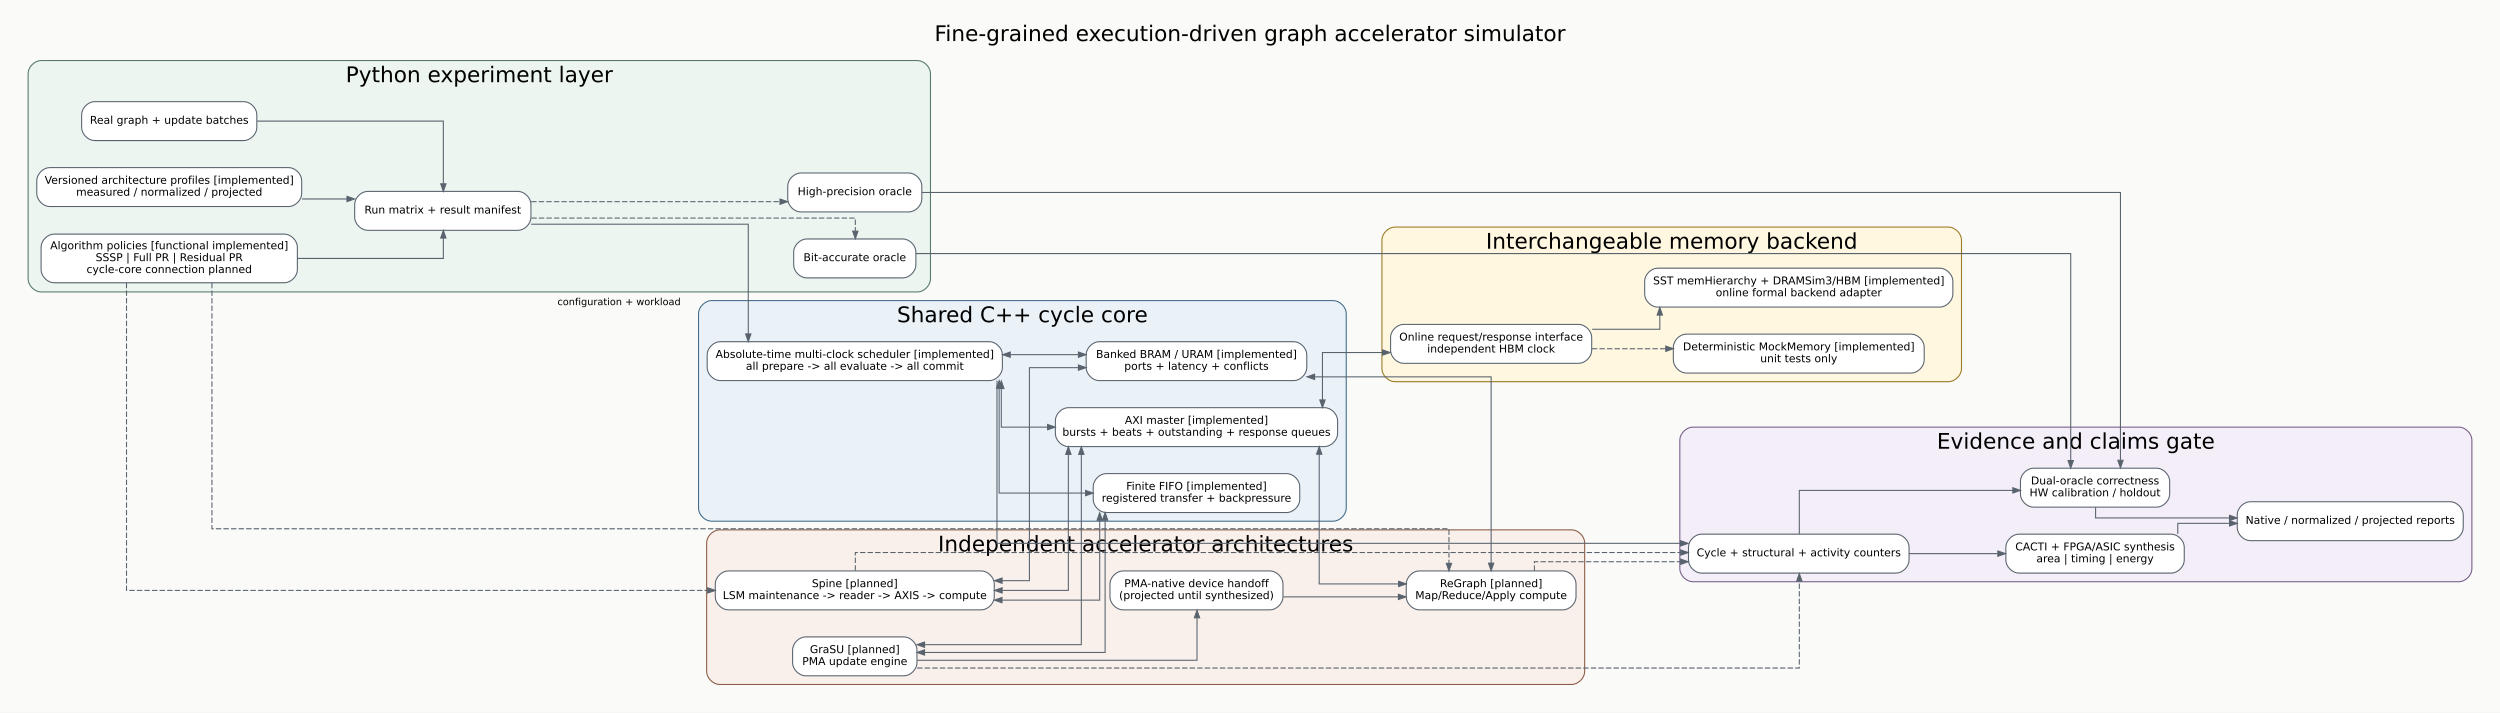
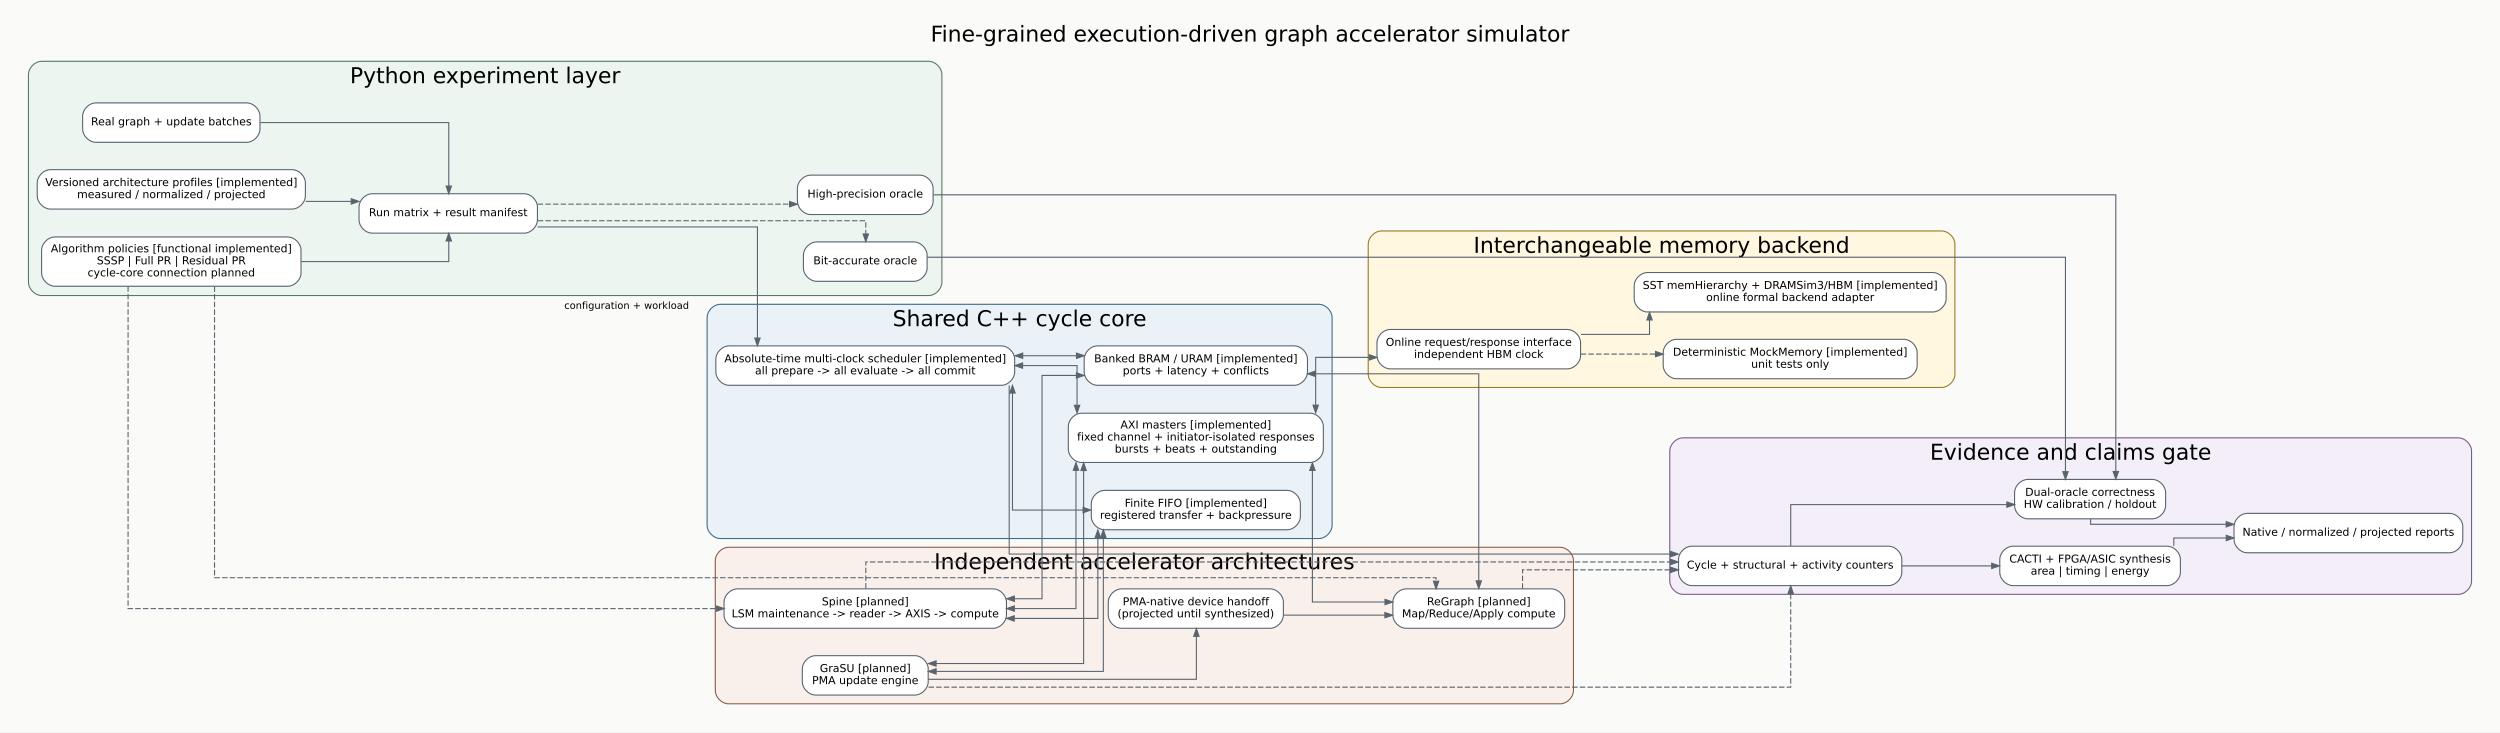
- <svg xmlns="http://www.w3.org/2000/svg" width="2312pt" height="659pt" viewBox="0.00 0.00 2312.00 659.00">
-   <g id="graph0" class="graph" transform="scale(1 1) rotate(0) translate(18 641)">
-     <polygon fill="#fafaf8" stroke="transparent" points="-18,18 -18,-641 2294,-641 2294,18 -18,18" />
-     <text text-anchor="middle" x="1138" y="-603" font-family="DejaVu Sans" font-size="20.00">Fine-grained execution-driven graph accelerator simulator</text>
+ <svg xmlns="http://www.w3.org/2000/svg" width="2284pt" height="669pt" viewBox="0.00 0.00 2284.00 669.00">
+   <g id="graph0" class="graph" transform="scale(1 1) rotate(0) translate(18 651)">
+     <polygon fill="#fafaf8" stroke="transparent" points="-18,18 -18,-651 2266,-651 2266,18 -18,18" />
+     <text text-anchor="middle" x="1124" y="-613" font-family="DejaVu Sans" font-size="20.00">Fine-grained execution-driven graph accelerator simulator</text>
    <g id="clust1" class="cluster">
-       <path fill="#edf5f0" stroke="#557a66" d="M20,-371C20,-371 830.5,-371 830.5,-371 836.5,-371 842.5,-377 842.5,-383 842.5,-383 842.5,-573 842.5,-573 842.5,-579 836.5,-585 830.5,-585 830.5,-585 20,-585 20,-585 14,-585 8,-579 8,-573 8,-573 8,-383 8,-383 8,-377 14,-371 20,-371" />
-       <text text-anchor="middle" x="425.25" y="-565" font-family="DejaVu Sans" font-size="20.00">Python experiment layer</text>
+       <path fill="#edf5f0" stroke="#557a66" d="M20,-381C20,-381 830.5,-381 830.5,-381 836.5,-381 842.5,-387 842.5,-393 842.5,-393 842.5,-583 842.5,-583 842.5,-589 836.5,-595 830.5,-595 830.5,-595 20,-595 20,-595 14,-595 8,-589 8,-583 8,-583 8,-393 8,-393 8,-387 14,-381 20,-381" />
+       <text text-anchor="middle" x="425.25" y="-575" font-family="DejaVu Sans" font-size="20.00">Python experiment layer</text>
    </g>
    <g id="clust2" class="cluster">
-       <path fill="#eaf2f8" stroke="#426b8a" d="M640,-159C640,-159 1215,-159 1215,-159 1221,-159 1227,-165 1227,-171 1227,-171 1227,-351 1227,-351 1227,-357 1221,-363 1215,-363 1215,-363 640,-363 640,-363 634,-363 628,-357 628,-351 628,-351 628,-171 628,-171 628,-165 634,-159 640,-159" />
-       <text text-anchor="middle" x="927.5" y="-343" font-family="DejaVu Sans" font-size="20.00">Shared C++ cycle core</text>
+       <path fill="#eaf2f8" stroke="#426b8a" d="M640,-159C640,-159 1187,-159 1187,-159 1193,-159 1199,-165 1199,-171 1199,-171 1199,-361 1199,-361 1199,-367 1193,-373 1187,-373 1187,-373 640,-373 640,-373 634,-373 628,-367 628,-361 628,-361 628,-171 628,-171 628,-165 634,-159 640,-159" />
+       <text text-anchor="middle" x="913.5" y="-353" font-family="DejaVu Sans" font-size="20.00">Shared C++ cycle core</text>
    </g>
    <g id="clust3" class="cluster">
-       <path fill="#faf0eb" stroke="#8a5b45" d="M647.5,-8C647.5,-8 1435.5,-8 1435.5,-8 1441.5,-8 1447.5,-14 1447.5,-20 1447.5,-20 1447.5,-139 1447.5,-139 1447.5,-145 1441.5,-151 1435.5,-151 1435.5,-151 647.5,-151 647.5,-151 641.5,-151 635.5,-145 635.5,-139 635.5,-139 635.5,-20 635.5,-20 635.5,-14 641.5,-8 647.5,-8" />
-       <text text-anchor="middle" x="1041.5" y="-131" font-family="DejaVu Sans" font-size="20.00">Independent accelerator architectures</text>
+       <path fill="#faf0eb" stroke="#8a5b45" d="M647.5,-8C647.5,-8 1407.5,-8 1407.5,-8 1413.5,-8 1419.5,-14 1419.5,-20 1419.5,-20 1419.5,-139 1419.5,-139 1419.5,-145 1413.5,-151 1407.5,-151 1407.5,-151 647.5,-151 647.5,-151 641.5,-151 635.5,-145 635.5,-139 635.5,-139 635.5,-20 635.5,-20 635.5,-14 641.5,-8 647.5,-8" />
+       <text text-anchor="middle" x="1027.5" y="-131" font-family="DejaVu Sans" font-size="20.00">Independent accelerator architectures</text>
    </g>
    <g id="clust4" class="cluster">
-       <path fill="#fff7df" stroke="#9b7a25" d="M1272,-288C1272,-288 1784,-288 1784,-288 1790,-288 1796,-294 1796,-300 1796,-300 1796,-419 1796,-419 1796,-425 1790,-431 1784,-431 1784,-431 1272,-431 1272,-431 1266,-431 1260,-425 1260,-419 1260,-419 1260,-300 1260,-300 1260,-294 1266,-288 1272,-288" />
-       <text text-anchor="middle" x="1528" y="-411" font-family="DejaVu Sans" font-size="20.00">Interchangeable memory backend</text>
+       <path fill="#fff7df" stroke="#9b7a25" d="M1244,-297C1244,-297 1756,-297 1756,-297 1762,-297 1768,-303 1768,-309 1768,-309 1768,-428 1768,-428 1768,-434 1762,-440 1756,-440 1756,-440 1244,-440 1244,-440 1238,-440 1232,-434 1232,-428 1232,-428 1232,-309 1232,-309 1232,-303 1238,-297 1244,-297" />
+       <text text-anchor="middle" x="1500" y="-420" font-family="DejaVu Sans" font-size="20.00">Interchangeable memory backend</text>
    </g>
    <g id="clust5" class="cluster">
-       <path fill="#f3eef7" stroke="#765c8a" d="M1547.5,-103C1547.5,-103 2256,-103 2256,-103 2262,-103 2268,-109 2268,-115 2268,-115 2268,-234 2268,-234 2268,-240 2262,-246 2256,-246 2256,-246 1547.5,-246 1547.5,-246 1541.5,-246 1535.5,-240 1535.5,-234 1535.5,-234 1535.5,-115 1535.5,-115 1535.5,-109 1541.5,-103 1547.5,-103" />
-       <text text-anchor="middle" x="1901.75" y="-226" font-family="DejaVu Sans" font-size="20.00">Evidence and claims gate</text>
+       <path fill="#f3eef7" stroke="#765c8a" d="M1519.5,-108C1519.5,-108 2228,-108 2228,-108 2234,-108 2240,-114 2240,-120 2240,-120 2240,-239 2240,-239 2240,-245 2234,-251 2228,-251 2228,-251 1519.5,-251 1519.5,-251 1513.5,-251 1507.5,-245 1507.5,-239 1507.5,-239 1507.5,-120 1507.5,-120 1507.5,-114 1513.5,-108 1519.5,-108" />
+       <text text-anchor="middle" x="1873.75" y="-231" font-family="DejaVu Sans" font-size="20.00">Evidence and claims gate</text>
    </g>
    <g id="node1" class="node">
-       <path fill="#ffffff" stroke="#59636e" d="M207.5,-547C207.5,-547 69.5,-547 69.5,-547 63.5,-547 57.5,-541 57.5,-535 57.5,-535 57.5,-523 57.5,-523 57.5,-517 63.5,-511 69.5,-511 69.5,-511 207.5,-511 207.5,-511 213.5,-511 219.5,-517 219.5,-523 219.5,-523 219.5,-535 219.5,-535 219.5,-541 213.5,-547 207.5,-547" />
-       <text text-anchor="middle" x="138.5" y="-526.5" font-family="DejaVu Sans" font-size="10.00">Real graph + update batches</text>
+       <path fill="#ffffff" stroke="#59636e" d="M207.5,-557C207.5,-557 69.5,-557 69.5,-557 63.5,-557 57.5,-551 57.5,-545 57.5,-545 57.5,-533 57.5,-533 57.5,-527 63.5,-521 69.5,-521 69.5,-521 207.5,-521 207.5,-521 213.5,-521 219.5,-527 219.5,-533 219.5,-533 219.5,-545 219.5,-545 219.5,-551 213.5,-557 207.5,-557" />
+       <text text-anchor="middle" x="138.5" y="-536.5" font-family="DejaVu Sans" font-size="10.00">Real graph + update batches</text>
    </g>
    <g id="node4" class="node">
-       <path fill="#ffffff" stroke="#59636e" d="M461,-464C461,-464 322,-464 322,-464 316,-464 310,-458 310,-452 310,-452 310,-440 310,-440 310,-434 316,-428 322,-428 322,-428 461,-428 461,-428 467,-428 473,-434 473,-440 473,-440 473,-452 473,-452 473,-458 467,-464 461,-464" />
-       <text text-anchor="middle" x="391.5" y="-443.5" font-family="DejaVu Sans" font-size="10.00">Run matrix + result manifest</text>
+       <path fill="#ffffff" stroke="#59636e" d="M461,-474C461,-474 322,-474 322,-474 316,-474 310,-468 310,-462 310,-462 310,-450 310,-450 310,-444 316,-438 322,-438 322,-438 461,-438 461,-438 467,-438 473,-444 473,-450 473,-450 473,-462 473,-462 473,-468 467,-474 461,-474" />
+       <text text-anchor="middle" x="391.5" y="-453.5" font-family="DejaVu Sans" font-size="10.00">Run matrix + result manifest</text>
    </g>
    <g id="edge1" class="edge">
-       <path fill="none" stroke="#59636e" d="M219.75,-529C293.9,-529 392,-529 392,-529 392,-529 392,-471.01 392,-471.01" />
-       <polygon fill="#59636e" stroke="#59636e" points="394.45,-471.01 392,-464.01 389.55,-471.01 394.45,-471.01" />
+       <path fill="none" stroke="#59636e" d="M219.75,-539C293.9,-539 392,-539 392,-539 392,-539 392,-481.01 392,-481.01" />
+       <polygon fill="#59636e" stroke="#59636e" points="394.45,-481.01 392,-474.01 389.55,-481.01 394.45,-481.01" />
    </g>
    <g id="node2" class="node">
-       <path fill="#ffffff" stroke="#59636e" d="M249,-486C249,-486 28,-486 28,-486 22,-486 16,-480 16,-474 16,-474 16,-462 16,-462 16,-456 22,-450 28,-450 28,-450 249,-450 249,-450 255,-450 261,-456 261,-462 261,-462 261,-474 261,-474 261,-480 255,-486 249,-486" />
-       <text text-anchor="middle" x="138.5" y="-471" font-family="DejaVu Sans" font-size="10.00">Versioned architecture profiles [implemented]</text>
-       <text text-anchor="middle" x="138.5" y="-460" font-family="DejaVu Sans" font-size="10.00">measured / normalized / projected</text>
+       <path fill="#ffffff" stroke="#59636e" d="M249,-496C249,-496 28,-496 28,-496 22,-496 16,-490 16,-484 16,-484 16,-472 16,-472 16,-466 22,-460 28,-460 28,-460 249,-460 249,-460 255,-460 261,-466 261,-472 261,-472 261,-484 261,-484 261,-490 255,-496 249,-496" />
+       <text text-anchor="middle" x="138.5" y="-481" font-family="DejaVu Sans" font-size="10.00">Versioned architecture profiles [implemented]</text>
+       <text text-anchor="middle" x="138.5" y="-470" font-family="DejaVu Sans" font-size="10.00">measured / normalized / projected</text>
    </g>
    <g id="edge2" class="edge">
-       <path fill="none" stroke="#59636e" d="M261.29,-457C261.29,-457 302.9,-457 302.9,-457" />
-       <polygon fill="#59636e" stroke="#59636e" points="302.9,-459.45 309.9,-457 302.9,-454.55 302.9,-459.45" />
+       <path fill="none" stroke="#59636e" d="M261.29,-467C261.29,-467 302.9,-467 302.9,-467" />
+       <polygon fill="#59636e" stroke="#59636e" points="302.9,-469.45 309.9,-467 302.9,-464.55 302.9,-469.45" />
    </g>
    <g id="node3" class="node">
-       <path fill="#ffffff" stroke="#59636e" d="M245,-424.5C245,-424.5 32,-424.5 32,-424.5 26,-424.5 20,-418.5 20,-412.5 20,-412.5 20,-391.5 20,-391.5 20,-385.5 26,-379.5 32,-379.5 32,-379.5 245,-379.5 245,-379.5 251,-379.5 257,-385.5 257,-391.5 257,-391.5 257,-412.5 257,-412.5 257,-418.5 251,-424.5 245,-424.5" />
-       <text text-anchor="middle" x="138.5" y="-410.5" font-family="DejaVu Sans" font-size="10.00">Algorithm policies [functional implemented]</text>
-       <text text-anchor="middle" x="138.5" y="-399.5" font-family="DejaVu Sans" font-size="10.00">SSSP | Full PR | Residual PR</text>
-       <text text-anchor="middle" x="138.5" y="-388.5" font-family="DejaVu Sans" font-size="10.00">cycle-core connection planned</text>
+       <path fill="#ffffff" stroke="#59636e" d="M245,-434.5C245,-434.5 32,-434.5 32,-434.5 26,-434.5 20,-428.5 20,-422.5 20,-422.5 20,-401.5 20,-401.5 20,-395.5 26,-389.5 32,-389.5 32,-389.5 245,-389.5 245,-389.5 251,-389.5 257,-395.5 257,-401.5 257,-401.5 257,-422.5 257,-422.5 257,-428.5 251,-434.5 245,-434.5" />
+       <text text-anchor="middle" x="138.5" y="-420.5" font-family="DejaVu Sans" font-size="10.00">Algorithm policies [functional implemented]</text>
+       <text text-anchor="middle" x="138.5" y="-409.5" font-family="DejaVu Sans" font-size="10.00">SSSP | Full PR | Residual PR</text>
+       <text text-anchor="middle" x="138.5" y="-398.5" font-family="DejaVu Sans" font-size="10.00">cycle-core connection planned</text>
    </g>
    <g id="edge3" class="edge">
-       <path fill="none" stroke="#59636e" d="M257.09,-402C323.06,-402 392,-402 392,-402 392,-402 392,-420.85 392,-420.85" />
-       <polygon fill="#59636e" stroke="#59636e" points="389.55,-420.85 392,-427.85 394.45,-420.85 389.55,-420.85" />
+       <path fill="none" stroke="#59636e" d="M257.09,-412C323.06,-412 392,-412 392,-412 392,-412 392,-430.85 392,-430.85" />
+       <polygon fill="#59636e" stroke="#59636e" points="389.55,-430.85 392,-437.85 394.45,-430.85 389.55,-430.85" />
    </g>
    <g id="node11" class="node">
      <path fill="#ffffff" stroke="#59636e" d="M889.5,-113C889.5,-113 655.5,-113 655.5,-113 649.5,-113 643.5,-107 643.5,-101 643.5,-101 643.5,-89 643.5,-89 643.5,-83 649.5,-77 655.5,-77 655.5,-77 889.5,-77 889.5,-77 895.5,-77 901.5,-83 901.5,-89 901.5,-89 901.5,-101 901.5,-101 901.5,-107 895.5,-113 889.5,-113" />
      <text text-anchor="middle" x="772.5" y="-98" font-family="DejaVu Sans" font-size="10.00">Spine [planned]</text>
      <text text-anchor="middle" x="772.5" y="-87" font-family="DejaVu Sans" font-size="10.00">LSM maintenance -&gt; reader -&gt; AXIS -&gt; compute</text>
    </g>
    <g id="edge16" class="edge">
-       <path fill="none" stroke="#59636e" stroke-dasharray="5,2" d="M99,-379.43C99,-308.53 99,-95 99,-95 99,-95 636.44,-95 636.44,-95" />
+       <path fill="none" stroke="#59636e" stroke-dasharray="5,2" d="M99,-389.46C99,-317.03 99,-95 99,-95 99,-95 636.44,-95 636.44,-95" />
      <polygon fill="#59636e" stroke="#59636e" points="636.44,-97.45 643.44,-95 636.44,-92.55 636.44,-97.45" />
    </g>
    <g id="node14" class="node">
-       <path fill="#ffffff" stroke="#59636e" d="M1427.5,-113C1427.5,-113 1294.5,-113 1294.5,-113 1288.5,-113 1282.5,-107 1282.5,-101 1282.5,-101 1282.5,-89 1282.5,-89 1282.5,-83 1288.5,-77 1294.5,-77 1294.5,-77 1427.5,-77 1427.5,-77 1433.5,-77 1439.5,-83 1439.5,-89 1439.5,-89 1439.5,-101 1439.5,-101 1439.5,-107 1433.5,-113 1427.5,-113" />
-       <text text-anchor="middle" x="1361" y="-98" font-family="DejaVu Sans" font-size="10.00">ReGraph [planned]</text>
-       <text text-anchor="middle" x="1361" y="-87" font-family="DejaVu Sans" font-size="10.00">Map/Reduce/Apply compute</text>
+       <path fill="#ffffff" stroke="#59636e" d="M1399.5,-113C1399.5,-113 1266.5,-113 1266.5,-113 1260.5,-113 1254.5,-107 1254.5,-101 1254.5,-101 1254.5,-89 1254.5,-89 1254.5,-83 1260.5,-77 1266.5,-77 1266.5,-77 1399.5,-77 1399.5,-77 1405.5,-77 1411.5,-83 1411.5,-89 1411.5,-89 1411.5,-101 1411.5,-101 1411.5,-107 1405.5,-113 1399.5,-113" />
+       <text text-anchor="middle" x="1333" y="-98" font-family="DejaVu Sans" font-size="10.00">ReGraph [planned]</text>
+       <text text-anchor="middle" x="1333" y="-87" font-family="DejaVu Sans" font-size="10.00">Map/Reduce/Apply compute</text>
    </g>
    <g id="edge17" class="edge">
-       <path fill="none" stroke="#59636e" stroke-dasharray="5,2" d="M178,-379.37C178,-317.83 178,-152 178,-152 178,-152 1322,-152 1322,-152 1322,-152 1322,-120.04 1322,-120.04" />
-       <polygon fill="#59636e" stroke="#59636e" points="1324.45,-120.04 1322,-113.04 1319.55,-120.04 1324.45,-120.04" />
+       <path fill="none" stroke="#59636e" stroke-dasharray="5,2" d="M178,-389.34C178,-321.26 178,-123.2 178,-123.2 178,-123.2 1294,-123.2 1294,-123.2 1294,-123.2 1294,-120.02 1294,-120.02" />
+       <polygon fill="#59636e" stroke="#59636e" points="1296.45,-120.02 1294,-113.02 1291.55,-120.02 1296.45,-120.02" />
    </g>
    <g id="node5" class="node">
-       <path fill="#ffffff" stroke="#59636e" d="M822.5,-481C822.5,-481 722.5,-481 722.5,-481 716.5,-481 710.5,-475 710.5,-469 710.5,-469 710.5,-457 710.5,-457 710.5,-451 716.5,-445 722.5,-445 722.5,-445 822.5,-445 822.5,-445 828.5,-445 834.5,-451 834.5,-457 834.5,-457 834.5,-469 834.5,-469 834.5,-475 828.5,-481 822.5,-481" />
-       <text text-anchor="middle" x="772.5" y="-460.5" font-family="DejaVu Sans" font-size="10.00">High-precision oracle</text>
+       <path fill="#ffffff" stroke="#59636e" d="M822.5,-491C822.5,-491 722.5,-491 722.5,-491 716.5,-491 710.5,-485 710.5,-479 710.5,-479 710.5,-467 710.5,-467 710.5,-461 716.5,-455 722.5,-455 722.5,-455 822.5,-455 822.5,-455 828.5,-455 834.5,-461 834.5,-467 834.5,-467 834.5,-479 834.5,-479 834.5,-485 828.5,-491 822.5,-491" />
+       <text text-anchor="middle" x="772.5" y="-470.5" font-family="DejaVu Sans" font-size="10.00">High-precision oracle</text>
    </g>
    <g id="edge30" class="edge">
-       <path fill="none" stroke="#59636e" stroke-dasharray="5,2" d="M473.23,-454.5C473.23,-454.5 703.34,-454.5 703.34,-454.5" />
-       <polygon fill="#59636e" stroke="#59636e" points="703.34,-456.95 710.34,-454.5 703.34,-452.05 703.34,-456.95" />
+       <path fill="none" stroke="#59636e" stroke-dasharray="5,2" d="M473.23,-464.5C473.23,-464.5 703.34,-464.5 703.34,-464.5" />
+       <polygon fill="#59636e" stroke="#59636e" points="703.34,-466.95 710.34,-464.5 703.34,-462.05 703.34,-466.95" />
    </g>
    <g id="node6" class="node">
-       <path fill="#ffffff" stroke="#59636e" d="M817,-420C817,-420 728,-420 728,-420 722,-420 716,-414 716,-408 716,-408 716,-396 716,-396 716,-390 722,-384 728,-384 728,-384 817,-384 817,-384 823,-384 829,-390 829,-396 829,-396 829,-408 829,-408 829,-414 823,-420 817,-420" />
-       <text text-anchor="middle" x="772.5" y="-399.5" font-family="DejaVu Sans" font-size="10.00">Bit-accurate oracle</text>
+       <path fill="#ffffff" stroke="#59636e" d="M817,-430C817,-430 728,-430 728,-430 722,-430 716,-424 716,-418 716,-418 716,-406 716,-406 716,-400 722,-394 728,-394 728,-394 817,-394 817,-394 823,-394 829,-400 829,-406 829,-406 829,-418 829,-418 829,-424 823,-430 817,-430" />
+       <text text-anchor="middle" x="772.5" y="-409.5" font-family="DejaVu Sans" font-size="10.00">Bit-accurate oracle</text>
    </g>
    <g id="edge31" class="edge">
-       <path fill="none" stroke="#59636e" stroke-dasharray="5,2" d="M473.34,-439.33C585.44,-439.33 773,-439.33 773,-439.33 773,-439.33 773,-427.23 773,-427.23" />
-       <polygon fill="#59636e" stroke="#59636e" points="775.45,-427.23 773,-420.23 770.55,-427.23 775.45,-427.23" />
+       <path fill="none" stroke="#59636e" stroke-dasharray="5,2" d="M473.34,-449.33C585.44,-449.33 773,-449.33 773,-449.33 773,-449.33 773,-437.23 773,-437.23" />
+       <polygon fill="#59636e" stroke="#59636e" points="775.45,-437.23 773,-430.23 770.55,-437.23 775.45,-437.23" />
    </g>
    <g id="node7" class="node">
-       <path fill="#ffffff" stroke="#59636e" d="M897,-325C897,-325 648,-325 648,-325 642,-325 636,-319 636,-313 636,-313 636,-301 636,-301 636,-295 642,-289 648,-289 648,-289 897,-289 897,-289 903,-289 909,-295 909,-301 909,-301 909,-313 909,-313 909,-319 903,-325 897,-325" />
-       <text text-anchor="middle" x="772.5" y="-310" font-family="DejaVu Sans" font-size="10.00">Absolute-time multi-clock scheduler [implemented]</text>
-       <text text-anchor="middle" x="772.5" y="-299" font-family="DejaVu Sans" font-size="10.00">all prepare -&gt; all evaluate -&gt; all commit</text>
+       <path fill="#ffffff" stroke="#59636e" d="M897,-335C897,-335 648,-335 648,-335 642,-335 636,-329 636,-323 636,-323 636,-311 636,-311 636,-305 642,-299 648,-299 648,-299 897,-299 897,-299 903,-299 909,-305 909,-311 909,-311 909,-323 909,-323 909,-329 903,-335 897,-335" />
+       <text text-anchor="middle" x="772.5" y="-320" font-family="DejaVu Sans" font-size="10.00">Absolute-time multi-clock scheduler [implemented]</text>
+       <text text-anchor="middle" x="772.5" y="-309" font-family="DejaVu Sans" font-size="10.00">all prepare -&gt; all evaluate -&gt; all commit</text>
    </g>
    <g id="edge15" class="edge">
-       <path fill="none" stroke="#59636e" d="M473.21,-433.67C556.64,-433.67 674,-433.67 674,-433.67 674,-433.67 674,-332.15 674,-332.15" />
-       <polygon fill="#59636e" stroke="#59636e" points="676.45,-332.15 674,-325.15 671.55,-332.15 676.45,-332.15" />
-       <text text-anchor="middle" x="554.5" y="-358.8" font-family="DejaVu Sans" font-size="9.00">configuration + workload</text>
+       <path fill="none" stroke="#59636e" d="M473.21,-443.67C556.64,-443.67 674,-443.67 674,-443.67 674,-443.67 674,-342.15 674,-342.15" />
+       <polygon fill="#59636e" stroke="#59636e" points="676.45,-342.15 674,-335.15 671.55,-342.15 676.45,-342.15" />
+       <text text-anchor="middle" x="554.5" y="-368.8" font-family="DejaVu Sans" font-size="9.00">configuration + workload</text>
    </g>
    <g id="node19" class="node">
-       <path fill="#ffffff" stroke="#59636e" d="M1976.5,-208C1976.5,-208 1862.5,-208 1862.5,-208 1856.5,-208 1850.5,-202 1850.5,-196 1850.5,-196 1850.5,-184 1850.5,-184 1850.5,-178 1856.5,-172 1862.5,-172 1862.5,-172 1976.5,-172 1976.5,-172 1982.5,-172 1988.5,-178 1988.5,-184 1988.5,-184 1988.5,-196 1988.5,-196 1988.5,-202 1982.5,-208 1976.5,-208" />
-       <text text-anchor="middle" x="1919.5" y="-193" font-family="DejaVu Sans" font-size="10.00">Dual-oracle correctness</text>
-       <text text-anchor="middle" x="1919.5" y="-182" font-family="DejaVu Sans" font-size="10.00">HW calibration / holdout</text>
+       <path fill="#ffffff" stroke="#59636e" d="M1948.5,-213C1948.5,-213 1834.5,-213 1834.5,-213 1828.5,-213 1822.5,-207 1822.5,-201 1822.5,-201 1822.5,-189 1822.5,-189 1822.5,-183 1828.5,-177 1834.5,-177 1834.5,-177 1948.5,-177 1948.5,-177 1954.5,-177 1960.5,-183 1960.5,-189 1960.5,-189 1960.5,-201 1960.5,-201 1960.5,-207 1954.5,-213 1948.5,-213" />
+       <text text-anchor="middle" x="1891.5" y="-198" font-family="DejaVu Sans" font-size="10.00">Dual-oracle correctness</text>
+       <text text-anchor="middle" x="1891.5" y="-187" font-family="DejaVu Sans" font-size="10.00">HW calibration / holdout</text>
    </g>
    <g id="edge32" class="edge">
-       <path fill="none" stroke="#59636e" d="M834.6,-463C1076.59,-463 1943,-463 1943,-463 1943,-463 1943,-215.34 1943,-215.34" />
-       <polygon fill="#59636e" stroke="#59636e" points="1945.45,-215.34 1943,-208.34 1940.55,-215.34 1945.45,-215.34" />
+       <path fill="none" stroke="#59636e" d="M834.74,-473C1073.15,-473 1915,-473 1915,-473 1915,-473 1915,-220.24 1915,-220.24" />
+       <polygon fill="#59636e" stroke="#59636e" points="1917.45,-220.24 1915,-213.24 1912.55,-220.24 1917.45,-220.24" />
    </g>
    <g id="edge33" class="edge">
-       <path fill="none" stroke="#59636e" d="M829.03,-406.5C1057.06,-406.5 1897,-406.5 1897,-406.5 1897,-406.5 1897,-215.09 1897,-215.09" />
-       <polygon fill="#59636e" stroke="#59636e" points="1899.45,-215.09 1897,-208.09 1894.55,-215.09 1899.45,-215.09" />
+       <path fill="none" stroke="#59636e" d="M829.14,-416C1053.68,-416 1869,-416 1869,-416 1869,-416 1869,-220.09 1869,-220.09" />
+       <polygon fill="#59636e" stroke="#59636e" points="1871.45,-220.09 1869,-213.09 1866.55,-220.09 1871.45,-220.09" />
    </g>
    <g id="node8" class="node">
-       <path fill="#ffffff" stroke="#59636e" d="M1172,-203C1172,-203 1005,-203 1005,-203 999,-203 993,-197 993,-191 993,-191 993,-179 993,-179 993,-173 999,-167 1005,-167 1005,-167 1172,-167 1172,-167 1178,-167 1184,-173 1184,-179 1184,-179 1184,-191 1184,-191 1184,-197 1178,-203 1172,-203" />
-       <text text-anchor="middle" x="1088.5" y="-188" font-family="DejaVu Sans" font-size="10.00">Finite FIFO [implemented]</text>
-       <text text-anchor="middle" x="1088.5" y="-177" font-family="DejaVu Sans" font-size="10.00">registered transfer + backpressure</text>
+       <path fill="#ffffff" stroke="#59636e" d="M1158,-203C1158,-203 991,-203 991,-203 985,-203 979,-197 979,-191 979,-191 979,-179 979,-179 979,-173 985,-167 991,-167 991,-167 1158,-167 1158,-167 1164,-167 1170,-173 1170,-179 1170,-179 1170,-191 1170,-191 1170,-197 1164,-203 1158,-203" />
+       <text text-anchor="middle" x="1074.5" y="-188" font-family="DejaVu Sans" font-size="10.00">Finite FIFO [implemented]</text>
+       <text text-anchor="middle" x="1074.5" y="-177" font-family="DejaVu Sans" font-size="10.00">registered transfer + backpressure</text>
    </g>
    <g id="edge4" class="edge">
-       <path fill="none" stroke="#59636e" d="M906,-282C906,-282 906,-185 906,-185 906,-185 985.97,-185 985.97,-185" />
-       <polygon fill="#59636e" stroke="#59636e" points="903.55,-282 906,-289 908.45,-282 903.55,-282" />
-       <polygon fill="#59636e" stroke="#59636e" points="985.97,-187.45 992.97,-185 985.97,-182.55 985.97,-187.45" />
+       <path fill="none" stroke="#59636e" d="M907,-291.92C907,-291.92 907,-185 907,-185 907,-185 971.52,-185 971.52,-185" />
+       <polygon fill="#59636e" stroke="#59636e" points="904.55,-291.92 907,-298.92 909.45,-291.92 904.55,-291.92" />
+       <polygon fill="#59636e" stroke="#59636e" points="971.52,-187.45 978.52,-185 971.52,-182.55 971.52,-187.45" />
    </g>
    <g id="node9" class="node">
-       <path fill="#ffffff" stroke="#59636e" d="M1178.5,-325C1178.5,-325 998.5,-325 998.5,-325 992.5,-325 986.5,-319 986.5,-313 986.5,-313 986.5,-301 986.5,-301 986.5,-295 992.5,-289 998.5,-289 998.5,-289 1178.5,-289 1178.5,-289 1184.5,-289 1190.5,-295 1190.5,-301 1190.5,-301 1190.5,-313 1190.5,-313 1190.5,-319 1184.5,-325 1178.5,-325" />
-       <text text-anchor="middle" x="1088.5" y="-310" font-family="DejaVu Sans" font-size="10.00">Banked BRAM / URAM [implemented]</text>
-       <text text-anchor="middle" x="1088.5" y="-299" font-family="DejaVu Sans" font-size="10.00">ports + latency + conflicts</text>
+       <path fill="#ffffff" stroke="#59636e" d="M1164.5,-335C1164.5,-335 984.5,-335 984.5,-335 978.5,-335 972.5,-329 972.5,-323 972.5,-323 972.5,-311 972.5,-311 972.5,-305 978.5,-299 984.5,-299 984.5,-299 1164.5,-299 1164.5,-299 1170.5,-299 1176.5,-305 1176.5,-311 1176.5,-311 1176.5,-323 1176.5,-323 1176.5,-329 1170.5,-335 1164.5,-335" />
+       <text text-anchor="middle" x="1074.5" y="-320" font-family="DejaVu Sans" font-size="10.00">Banked BRAM / URAM [implemented]</text>
+       <text text-anchor="middle" x="1074.5" y="-309" font-family="DejaVu Sans" font-size="10.00">ports + latency + conflicts</text>
    </g>
    <g id="edge5" class="edge">
-       <path fill="none" stroke="#59636e" d="M916.26,-313C916.26,-313 979.31,-313 979.31,-313" />
-       <polygon fill="#59636e" stroke="#59636e" points="979.31,-315.45 986.31,-313 979.31,-310.55 979.31,-315.45" />
-       <polygon fill="#59636e" stroke="#59636e" points="916.26,-310.55 909.26,-313 916.26,-315.45 916.26,-310.55" />
+       <path fill="none" stroke="#59636e" d="M916.36,-326C916.36,-326 965.47,-326 965.47,-326" />
+       <polygon fill="#59636e" stroke="#59636e" points="965.47,-328.45 972.47,-326 965.47,-323.55 965.47,-328.45" />
+       <polygon fill="#59636e" stroke="#59636e" points="916.36,-323.55 909.36,-326 916.36,-328.45 916.36,-323.55" />
    </g>
    <g id="node10" class="node">
-       <path fill="#ffffff" stroke="#59636e" d="M1207,-264C1207,-264 970,-264 970,-264 964,-264 958,-258 958,-252 958,-252 958,-240 958,-240 958,-234 964,-228 970,-228 970,-228 1207,-228 1207,-228 1213,-228 1219,-234 1219,-240 1219,-240 1219,-252 1219,-252 1219,-258 1213,-264 1207,-264" />
-       <text text-anchor="middle" x="1088.5" y="-249" font-family="DejaVu Sans" font-size="10.00">AXI master [implemented]</text>
-       <text text-anchor="middle" x="1088.5" y="-238" font-family="DejaVu Sans" font-size="10.00">bursts + beats + outstanding + response queues</text>
+       <path fill="#ffffff" stroke="#59636e" d="M1179,-273.5C1179,-273.5 970,-273.5 970,-273.5 964,-273.5 958,-267.5 958,-261.5 958,-261.5 958,-240.5 958,-240.5 958,-234.5 964,-228.5 970,-228.5 970,-228.5 1179,-228.5 1179,-228.5 1185,-228.5 1191,-234.5 1191,-240.5 1191,-240.5 1191,-261.5 1191,-261.5 1191,-267.5 1185,-273.5 1179,-273.5" />
+       <text text-anchor="middle" x="1074.5" y="-259.5" font-family="DejaVu Sans" font-size="10.00">AXI masters [implemented]</text>
+       <text text-anchor="middle" x="1074.5" y="-248.5" font-family="DejaVu Sans" font-size="10.00">fixed channel + initiator-isolated responses</text>
+       <text text-anchor="middle" x="1074.5" y="-237.5" font-family="DejaVu Sans" font-size="10.00">bursts + beats + outstanding</text>
    </g>
    <g id="edge6" class="edge">
-       <path fill="none" stroke="#59636e" d="M908,-281.7C908,-281.7 908,-246 908,-246 908,-246 950.8,-246 950.8,-246" />
-       <polygon fill="#59636e" stroke="#59636e" points="905.55,-281.7 908,-288.7 910.45,-281.7 905.55,-281.7" />
-       <polygon fill="#59636e" stroke="#59636e" points="950.8,-248.45 957.8,-246 950.8,-243.55 950.8,-248.45" />
+       <path fill="none" stroke="#59636e" d="M916.25,-317C916.25,-317 966,-317 966,-317 966,-317 966,-280.71 966,-280.71" />
+       <polygon fill="#59636e" stroke="#59636e" points="916.25,-314.55 909.25,-317 916.25,-319.45 916.25,-314.55" />
+       <polygon fill="#59636e" stroke="#59636e" points="968.45,-280.71 966,-273.71 963.55,-280.71 968.45,-280.71" />
    </g>
    <g id="node18" class="node">
-       <path fill="#ffffff" stroke="#59636e" d="M1735.5,-147C1735.5,-147 1555.5,-147 1555.5,-147 1549.5,-147 1543.5,-141 1543.5,-135 1543.5,-135 1543.5,-123 1543.5,-123 1543.5,-117 1549.5,-111 1555.5,-111 1555.5,-111 1735.5,-111 1735.5,-111 1741.5,-111 1747.5,-117 1747.5,-123 1747.5,-123 1747.5,-135 1747.5,-135 1747.5,-141 1741.5,-147 1735.5,-147" />
-       <text text-anchor="middle" x="1645.5" y="-126.5" font-family="DejaVu Sans" font-size="10.00">Cycle + structural + activity counters</text>
+       <path fill="#ffffff" stroke="#59636e" d="M1707.5,-152C1707.5,-152 1527.5,-152 1527.5,-152 1521.5,-152 1515.5,-146 1515.5,-140 1515.5,-140 1515.5,-128 1515.5,-128 1515.5,-122 1521.5,-116 1527.5,-116 1527.5,-116 1707.5,-116 1707.5,-116 1713.5,-116 1719.5,-122 1719.5,-128 1719.5,-128 1719.5,-140 1719.5,-140 1719.5,-146 1713.5,-152 1707.5,-152" />
+       <text text-anchor="middle" x="1617.5" y="-131.5" font-family="DejaVu Sans" font-size="10.00">Cycle + structural + activity counters</text>
    </g>
    <g id="edge26" class="edge">
-       <path fill="none" stroke="#59636e" d="M904,-288.97C904,-245.5 904,-138.5 904,-138.5 904,-138.5 1536.18,-138.5 1536.18,-138.5" />
-       <polygon fill="#59636e" stroke="#59636e" points="1536.18,-140.95 1543.18,-138.5 1536.18,-136.05 1536.18,-140.95" />
+       <path fill="none" stroke="#59636e" d="M904,-298.9C904,-254.69 904,-144.8 904,-144.8 904,-144.8 1508.27,-144.8 1508.27,-144.8" />
+       <polygon fill="#59636e" stroke="#59636e" points="1508.27,-147.25 1515.27,-144.8 1508.27,-142.35 1508.27,-147.25" />
    </g>
    <g id="edge18" class="edge">
-       <path fill="none" stroke="#59636e" d="M999,-159.84C999,-159.84 999,-86 999,-86 999,-86 908.63,-86 908.63,-86" />
-       <polygon fill="#59636e" stroke="#59636e" points="996.55,-159.84 999,-166.84 1001.45,-159.84 996.55,-159.84" />
-       <polygon fill="#59636e" stroke="#59636e" points="908.63,-83.55 901.63,-86 908.63,-88.45 908.63,-83.55" />
+       <path fill="none" stroke="#59636e" d="M985,-159.84C985,-159.84 985,-86 985,-86 985,-86 908.62,-86 908.62,-86" />
+       <polygon fill="#59636e" stroke="#59636e" points="982.55,-159.84 985,-166.84 987.45,-159.84 982.55,-159.84" />
+       <polygon fill="#59636e" stroke="#59636e" points="908.62,-83.55 901.62,-86 908.62,-88.45 908.62,-83.55" />
    </g>
    <g id="node12" class="node">
      <path fill="#ffffff" stroke="#59636e" d="M818,-52C818,-52 727,-52 727,-52 721,-52 715,-46 715,-40 715,-40 715,-28 715,-28 715,-22 721,-16 727,-16 727,-16 818,-16 818,-16 824,-16 830,-22 830,-28 830,-28 830,-40 830,-40 830,-46 824,-52 818,-52" />
      <text text-anchor="middle" x="772.5" y="-37" font-family="DejaVu Sans" font-size="10.00">GraSU [planned]</text>
      <text text-anchor="middle" x="772.5" y="-26" font-family="DejaVu Sans" font-size="10.00">PMA update engine</text>
    </g>
    <g id="edge20" class="edge">
-       <path fill="none" stroke="#59636e" d="M1004,-159.93C1004,-159.93 1004,-37.6 1004,-37.6 1004,-37.6 837.02,-37.6 837.02,-37.6" />
-       <polygon fill="#59636e" stroke="#59636e" points="1001.55,-159.93 1004,-166.93 1006.45,-159.93 1001.55,-159.93" />
-       <polygon fill="#59636e" stroke="#59636e" points="837.02,-35.15 830.02,-37.6 837.02,-40.05 837.02,-35.15" />
+       <path fill="none" stroke="#59636e" d="M990,-159.93C990,-159.93 990,-37.6 990,-37.6 990,-37.6 837.21,-37.6 837.21,-37.6" />
+       <polygon fill="#59636e" stroke="#59636e" points="987.55,-159.93 990,-166.93 992.45,-159.93 987.55,-159.93" />
+       <polygon fill="#59636e" stroke="#59636e" points="837.22,-35.15 830.21,-37.6 837.21,-40.05 837.22,-35.15" />
    </g>
    <g id="edge19" class="edge">
-       <path fill="none" stroke="#59636e" d="M979.31,-301C979.31,-301 934,-301 934,-301 934,-301 934,-104 934,-104 934,-104 908.71,-104 908.71,-104" />
-       <polygon fill="#59636e" stroke="#59636e" points="979.31,-303.45 986.31,-301 979.31,-298.55 979.31,-303.45" />
+       <path fill="none" stroke="#59636e" d="M965.39,-308C965.39,-308 934,-308 934,-308 934,-308 934,-104 934,-104 934,-104 908.71,-104 908.71,-104" />
+       <polygon fill="#59636e" stroke="#59636e" points="965.39,-310.45 972.39,-308 965.39,-305.55 965.39,-310.45" />
      <polygon fill="#59636e" stroke="#59636e" points="908.71,-101.55 901.71,-104 908.71,-106.45 908.71,-101.55" />
    </g>
    <g id="edge21" class="edge">
-       <path fill="none" stroke="#59636e" d="M1197.74,-292.5C1197.74,-292.5 1361,-292.5 1361,-292.5 1361,-292.5 1361,-120.23 1361,-120.23" />
-       <polygon fill="#59636e" stroke="#59636e" points="1197.74,-290.05 1190.74,-292.5 1197.74,-294.95 1197.74,-290.05" />
-       <polygon fill="#59636e" stroke="#59636e" points="1363.45,-120.23 1361,-113.23 1358.55,-120.23 1363.45,-120.23" />
+       <path fill="none" stroke="#59636e" d="M1183.67,-309.5C1183.67,-309.5 1333,-309.5 1333,-309.5 1333,-309.5 1333,-120.29 1333,-120.29" />
+       <polygon fill="#59636e" stroke="#59636e" points="1183.67,-307.05 1176.67,-309.5 1183.67,-311.95 1183.67,-307.05" />
+       <polygon fill="#59636e" stroke="#59636e" points="1335.45,-120.29 1333,-113.29 1330.55,-120.29 1335.45,-120.29" />
    </g>
    <g id="node15" class="node">
-       <path fill="#ffffff" stroke="#59636e" d="M1442,-341C1442,-341 1280,-341 1280,-341 1274,-341 1268,-335 1268,-329 1268,-329 1268,-317 1268,-317 1268,-311 1274,-305 1280,-305 1280,-305 1442,-305 1442,-305 1448,-305 1454,-311 1454,-317 1454,-317 1454,-329 1454,-329 1454,-335 1448,-341 1442,-341" />
-       <text text-anchor="middle" x="1361" y="-326" font-family="DejaVu Sans" font-size="10.00">Online request/response interface</text>
-       <text text-anchor="middle" x="1361" y="-315" font-family="DejaVu Sans" font-size="10.00">independent HBM clock</text>
+       <path fill="#ffffff" stroke="#59636e" d="M1414,-350C1414,-350 1252,-350 1252,-350 1246,-350 1240,-344 1240,-338 1240,-338 1240,-326 1240,-326 1240,-320 1246,-314 1252,-314 1252,-314 1414,-314 1414,-314 1420,-314 1426,-320 1426,-326 1426,-326 1426,-338 1426,-338 1426,-344 1420,-350 1414,-350" />
+       <text text-anchor="middle" x="1333" y="-335" font-family="DejaVu Sans" font-size="10.00">Online request/response interface</text>
+       <text text-anchor="middle" x="1333" y="-324" font-family="DejaVu Sans" font-size="10.00">independent HBM clock</text>
    </g>
    <g id="edge22" class="edge">
-       <path fill="none" stroke="#59636e" d="M1205,-271.13C1205,-271.13 1205,-315 1205,-315 1205,-315 1260.55,-315 1260.55,-315" />
-       <polygon fill="#59636e" stroke="#59636e" points="1207.45,-271.13 1205,-264.13 1202.55,-271.13 1207.45,-271.13" />
-       <polygon fill="#59636e" stroke="#59636e" points="1260.55,-317.45 1267.55,-315 1260.55,-312.55 1260.55,-317.45" />
+       <path fill="none" stroke="#59636e" d="M1184,-280.85C1184,-280.85 1184,-324.5 1184,-324.5 1184,-324.5 1232.91,-324.5 1232.91,-324.5" />
+       <polygon fill="#59636e" stroke="#59636e" points="1186.45,-280.85 1184,-273.85 1181.55,-280.85 1186.45,-280.85" />
+       <polygon fill="#59636e" stroke="#59636e" points="1232.91,-326.95 1239.91,-324.5 1232.91,-322.05 1232.91,-326.95" />
    </g>
    <g id="edge23" class="edge">
-       <path fill="none" stroke="#59636e" d="M908.76,-95C908.76,-95 970,-95 970,-95 970,-95 970,-220.79 970,-220.79" />
-       <polygon fill="#59636e" stroke="#59636e" points="908.76,-92.55 901.76,-95 908.76,-97.45 908.76,-92.55" />
-       <polygon fill="#59636e" stroke="#59636e" points="967.55,-220.79 970,-227.79 972.45,-220.79 967.55,-220.79" />
+       <path fill="none" stroke="#59636e" d="M908.7,-95C908.7,-95 965,-95 965,-95 965,-95 965,-221.32 965,-221.32" />
+       <polygon fill="#59636e" stroke="#59636e" points="908.7,-92.55 901.7,-95 908.7,-97.45 908.7,-92.55" />
+       <polygon fill="#59636e" stroke="#59636e" points="962.55,-221.32 965,-228.32 967.45,-221.32 962.55,-221.32" />
    </g>
    <g id="edge27" class="edge">
-       <path fill="none" stroke="#59636e" stroke-dasharray="5,2" d="M773,-113.32C773,-121.79 773,-130 773,-130 773,-130 1536.28,-130 1536.28,-130" />
-       <polygon fill="#59636e" stroke="#59636e" points="1536.28,-132.45 1543.28,-130 1536.28,-127.55 1536.28,-132.45" />
+       <path fill="none" stroke="#59636e" stroke-dasharray="5,2" d="M773,-113.31C773,-124.86 773,-137.6 773,-137.6 773,-137.6 1508.21,-137.6 1508.21,-137.6" />
+       <polygon fill="#59636e" stroke="#59636e" points="1508.21,-140.05 1515.21,-137.6 1508.21,-135.15 1508.21,-140.05" />
    </g>
    <g id="edge24" class="edge">
-       <path fill="none" stroke="#59636e" d="M837.02,-44.8C837.02,-44.8 982,-44.8 982,-44.8 982,-44.8 982,-220.79 982,-220.79" />
-       <polygon fill="#59636e" stroke="#59636e" points="837.02,-42.35 830.02,-44.8 837.02,-47.25 837.02,-42.35" />
-       <polygon fill="#59636e" stroke="#59636e" points="979.55,-220.79 982,-227.79 984.45,-220.79 979.55,-220.79" />
+       <path fill="none" stroke="#59636e" d="M837.2,-44.8C837.2,-44.8 972,-44.8 972,-44.8 972,-44.8 972,-221.15 972,-221.15" />
+       <polygon fill="#59636e" stroke="#59636e" points="837.2,-42.35 830.2,-44.8 837.2,-47.25 837.2,-42.35" />
+       <polygon fill="#59636e" stroke="#59636e" points="969.55,-221.15 972,-228.15 974.45,-221.15 969.55,-221.15" />
    </g>
    <g id="node13" class="node">
-       <path fill="#ffffff" stroke="#59636e" d="M1156.5,-113C1156.5,-113 1020.5,-113 1020.5,-113 1014.5,-113 1008.5,-107 1008.5,-101 1008.5,-101 1008.5,-89 1008.5,-89 1008.5,-83 1014.5,-77 1020.5,-77 1020.5,-77 1156.5,-77 1156.5,-77 1162.5,-77 1168.5,-83 1168.5,-89 1168.5,-89 1168.5,-101 1168.5,-101 1168.5,-107 1162.5,-113 1156.5,-113" />
-       <text text-anchor="middle" x="1088.5" y="-98" font-family="DejaVu Sans" font-size="10.00">PMA-native device handoff</text>
-       <text text-anchor="middle" x="1088.5" y="-87" font-family="DejaVu Sans" font-size="10.00">(projected until synthesized)</text>
+       <path fill="#ffffff" stroke="#59636e" d="M1142.5,-113C1142.5,-113 1006.5,-113 1006.5,-113 1000.5,-113 994.5,-107 994.5,-101 994.5,-101 994.5,-89 994.5,-89 994.5,-83 1000.5,-77 1006.5,-77 1006.5,-77 1142.5,-77 1142.5,-77 1148.5,-77 1154.5,-83 1154.5,-89 1154.5,-89 1154.5,-101 1154.5,-101 1154.5,-107 1148.5,-113 1142.5,-113" />
+       <text text-anchor="middle" x="1074.5" y="-98" font-family="DejaVu Sans" font-size="10.00">PMA-native device handoff</text>
+       <text text-anchor="middle" x="1074.5" y="-87" font-family="DejaVu Sans" font-size="10.00">(projected until synthesized)</text>
    </g>
    <g id="edge7" class="edge">
-       <path fill="none" stroke="#59636e" d="M830.18,-30.4C921.47,-30.4 1089,-30.4 1089,-30.4 1089,-30.4 1089,-69.66 1089,-69.66" />
-       <polygon fill="#59636e" stroke="#59636e" points="1086.55,-69.66 1089,-76.66 1091.45,-69.66 1086.55,-69.66" />
+       <path fill="none" stroke="#59636e" d="M830.11,-30.4C917.88,-30.4 1075,-30.4 1075,-30.4 1075,-30.4 1075,-69.66 1075,-69.66" />
+       <polygon fill="#59636e" stroke="#59636e" points="1072.55,-69.66 1075,-76.66 1077.45,-69.66 1072.55,-69.66" />
    </g>
    <g id="edge28" class="edge">
-       <path fill="none" stroke="#59636e" stroke-dasharray="5,2" d="M830.15,-23.2C1024.86,-23.2 1646,-23.2 1646,-23.2 1646,-23.2 1646,-103.57 1646,-103.57" />
-       <polygon fill="#59636e" stroke="#59636e" points="1643.55,-103.57 1646,-110.57 1648.45,-103.57 1643.55,-103.57" />
+       <path fill="none" stroke="#59636e" stroke-dasharray="5,2" d="M830.28,-23.2C1020.94,-23.2 1618,-23.2 1618,-23.2 1618,-23.2 1618,-108.7 1618,-108.7" />
+       <polygon fill="#59636e" stroke="#59636e" points="1615.55,-108.7 1618,-115.7 1620.45,-108.7 1615.55,-108.7" />
    </g>
    <g id="edge8" class="edge">
-       <path fill="none" stroke="#59636e" d="M1168.79,-89C1168.79,-89 1275.23,-89 1275.23,-89" />
-       <polygon fill="#59636e" stroke="#59636e" points="1275.23,-91.45 1282.23,-89 1275.23,-86.55 1275.23,-91.45" />
+       <path fill="none" stroke="#59636e" d="M1154.52,-89C1154.52,-89 1247.24,-89 1247.24,-89" />
+       <polygon fill="#59636e" stroke="#59636e" points="1247.24,-91.45 1254.24,-89 1247.24,-86.55 1247.24,-91.45" />
    </g>
    <g id="edge25" class="edge">
-       <path fill="none" stroke="#59636e" d="M1275.43,-101C1275.43,-101 1202,-101 1202,-101 1202,-101 1202,-220.93 1202,-220.93" />
-       <polygon fill="#59636e" stroke="#59636e" points="1275.43,-103.45 1282.43,-101 1275.43,-98.55 1275.43,-103.45" />
-       <polygon fill="#59636e" stroke="#59636e" points="1199.55,-220.93 1202,-227.93 1204.45,-220.93 1199.55,-220.93" />
+       <path fill="none" stroke="#59636e" d="M1247.33,-101C1247.33,-101 1181,-101 1181,-101 1181,-101 1181,-221.22 1181,-221.22" />
+       <polygon fill="#59636e" stroke="#59636e" points="1247.33,-103.45 1254.33,-101 1247.33,-98.55 1247.33,-103.45" />
+       <polygon fill="#59636e" stroke="#59636e" points="1178.55,-221.22 1181,-228.22 1183.45,-221.22 1178.55,-221.22" />
    </g>
    <g id="edge29" class="edge">
-       <path fill="none" stroke="#59636e" stroke-dasharray="5,2" d="M1401,-113.12C1401,-117.77 1401,-121.5 1401,-121.5 1401,-121.5 1536.23,-121.5 1536.23,-121.5" />
-       <polygon fill="#59636e" stroke="#59636e" points="1536.23,-123.95 1543.23,-121.5 1536.23,-119.05 1536.23,-123.95" />
+       <path fill="none" stroke="#59636e" stroke-dasharray="5,2" d="M1373,-113.11C1373,-121.82 1373,-130.4 1373,-130.4 1373,-130.4 1508.23,-130.4 1508.23,-130.4" />
+       <polygon fill="#59636e" stroke="#59636e" points="1508.23,-132.85 1515.23,-130.4 1508.23,-127.95 1508.23,-132.85" />
    </g>
    <g id="node16" class="node">
-       <path fill="#ffffff" stroke="#59636e" d="M1749.5,-332C1749.5,-332 1541.5,-332 1541.5,-332 1535.5,-332 1529.5,-326 1529.5,-320 1529.5,-320 1529.5,-308 1529.5,-308 1529.5,-302 1535.5,-296 1541.5,-296 1541.5,-296 1749.5,-296 1749.5,-296 1755.5,-296 1761.5,-302 1761.5,-308 1761.5,-308 1761.5,-320 1761.5,-320 1761.5,-326 1755.5,-332 1749.5,-332" />
-       <text text-anchor="middle" x="1645.5" y="-317" font-family="DejaVu Sans" font-size="10.00">Deterministic MockMemory [implemented]</text>
-       <text text-anchor="middle" x="1645.5" y="-306" font-family="DejaVu Sans" font-size="10.00">unit tests only</text>
+       <path fill="#ffffff" stroke="#59636e" d="M1721.5,-341C1721.5,-341 1513.5,-341 1513.5,-341 1507.5,-341 1501.5,-335 1501.5,-329 1501.5,-329 1501.5,-317 1501.5,-317 1501.5,-311 1507.5,-305 1513.5,-305 1513.5,-305 1721.5,-305 1721.5,-305 1727.5,-305 1733.5,-311 1733.5,-317 1733.5,-317 1733.5,-329 1733.5,-329 1733.5,-335 1727.5,-341 1721.5,-341" />
+       <text text-anchor="middle" x="1617.5" y="-326" font-family="DejaVu Sans" font-size="10.00">Deterministic MockMemory [implemented]</text>
+       <text text-anchor="middle" x="1617.5" y="-315" font-family="DejaVu Sans" font-size="10.00">unit tests only</text>
    </g>
    <g id="edge9" class="edge">
-       <path fill="none" stroke="#59636e" stroke-dasharray="5,2" d="M1454.16,-318.5C1454.16,-318.5 1522.5,-318.5 1522.5,-318.5" />
-       <polygon fill="#59636e" stroke="#59636e" points="1522.5,-320.95 1529.5,-318.5 1522.5,-316.05 1522.5,-320.95" />
+       <path fill="none" stroke="#59636e" stroke-dasharray="5,2" d="M1426.16,-327.5C1426.16,-327.5 1494.5,-327.5 1494.5,-327.5" />
+       <polygon fill="#59636e" stroke="#59636e" points="1494.5,-329.95 1501.5,-327.5 1494.5,-325.05 1494.5,-329.95" />
    </g>
    <g id="node17" class="node">
-       <path fill="#ffffff" stroke="#59636e" d="M1776,-393C1776,-393 1515,-393 1515,-393 1509,-393 1503,-387 1503,-381 1503,-381 1503,-369 1503,-369 1503,-363 1509,-357 1515,-357 1515,-357 1776,-357 1776,-357 1782,-357 1788,-363 1788,-369 1788,-369 1788,-381 1788,-381 1788,-387 1782,-393 1776,-393" />
-       <text text-anchor="middle" x="1645.5" y="-378" font-family="DejaVu Sans" font-size="10.00">SST memHierarchy + DRAMSim3/HBM [implemented]</text>
-       <text text-anchor="middle" x="1645.5" y="-367" font-family="DejaVu Sans" font-size="10.00">online formal backend adapter</text>
+       <path fill="#ffffff" stroke="#59636e" d="M1748,-402C1748,-402 1487,-402 1487,-402 1481,-402 1475,-396 1475,-390 1475,-390 1475,-378 1475,-378 1475,-372 1481,-366 1487,-366 1487,-366 1748,-366 1748,-366 1754,-366 1760,-372 1760,-378 1760,-378 1760,-390 1760,-390 1760,-396 1754,-402 1748,-402" />
+       <text text-anchor="middle" x="1617.5" y="-387" font-family="DejaVu Sans" font-size="10.00">SST memHierarchy + DRAMSim3/HBM [implemented]</text>
+       <text text-anchor="middle" x="1617.5" y="-376" font-family="DejaVu Sans" font-size="10.00">online formal backend adapter</text>
    </g>
    <g id="edge10" class="edge">
-       <path fill="none" stroke="#59636e" d="M1454.45,-336.5C1487.67,-336.5 1517,-336.5 1517,-336.5 1517,-336.5 1517,-349.65 1517,-349.65" />
-       <polygon fill="#59636e" stroke="#59636e" points="1514.55,-349.65 1517,-356.65 1519.45,-349.65 1514.55,-349.65" />
+       <path fill="none" stroke="#59636e" d="M1426.45,-345.5C1459.67,-345.5 1489,-345.5 1489,-345.5 1489,-345.5 1489,-358.65 1489,-358.65" />
+       <polygon fill="#59636e" stroke="#59636e" points="1486.55,-358.65 1489,-365.65 1491.45,-358.65 1486.55,-358.65" />
    </g>
    <g id="edge11" class="edge">
-       <path fill="none" stroke="#59636e" d="M1646,-147.19C1646,-164.36 1646,-187.5 1646,-187.5 1646,-187.5 1843.48,-187.5 1843.48,-187.5" />
-       <polygon fill="#59636e" stroke="#59636e" points="1843.48,-189.95 1850.48,-187.5 1843.48,-185.05 1843.48,-189.95" />
+       <path fill="none" stroke="#59636e" d="M1618,-152.03C1618,-168.4 1618,-190 1618,-190 1618,-190 1815.48,-190 1815.48,-190" />
+       <polygon fill="#59636e" stroke="#59636e" points="1815.48,-192.45 1822.48,-190 1815.48,-187.55 1815.48,-192.45" />
    </g>
    <g id="node20" class="node">
-       <path fill="#ffffff" stroke="#59636e" d="M1990,-147C1990,-147 1849,-147 1849,-147 1843,-147 1837,-141 1837,-135 1837,-135 1837,-123 1837,-123 1837,-117 1843,-111 1849,-111 1849,-111 1990,-111 1990,-111 1996,-111 2002,-117 2002,-123 2002,-123 2002,-135 2002,-135 2002,-141 1996,-147 1990,-147" />
-       <text text-anchor="middle" x="1919.5" y="-132" font-family="DejaVu Sans" font-size="10.00">CACTI + FPGA/ASIC synthesis</text>
-       <text text-anchor="middle" x="1919.5" y="-121" font-family="DejaVu Sans" font-size="10.00">area | timing | energy</text>
+       <path fill="#ffffff" stroke="#59636e" d="M1962,-152C1962,-152 1821,-152 1821,-152 1815,-152 1809,-146 1809,-140 1809,-140 1809,-128 1809,-128 1809,-122 1815,-116 1821,-116 1821,-116 1962,-116 1962,-116 1968,-116 1974,-122 1974,-128 1974,-128 1974,-140 1974,-140 1974,-146 1968,-152 1962,-152" />
+       <text text-anchor="middle" x="1891.5" y="-137" font-family="DejaVu Sans" font-size="10.00">CACTI + FPGA/ASIC synthesis</text>
+       <text text-anchor="middle" x="1891.5" y="-126" font-family="DejaVu Sans" font-size="10.00">area | timing | energy</text>
    </g>
    <g id="edge13" class="edge">
-       <path fill="none" stroke="#59636e" d="M1747.53,-129C1747.53,-129 1829.61,-129 1829.61,-129" />
-       <polygon fill="#59636e" stroke="#59636e" points="1829.61,-131.45 1836.61,-129 1829.61,-126.55 1829.61,-131.45" />
+       <path fill="none" stroke="#59636e" d="M1719.53,-134C1719.53,-134 1801.61,-134 1801.61,-134" />
+       <polygon fill="#59636e" stroke="#59636e" points="1801.61,-136.45 1808.61,-134 1801.61,-131.55 1801.61,-136.45" />
    </g>
    <g id="node21" class="node">
-       <path fill="#ffffff" stroke="#59636e" d="M2248,-177C2248,-177 2063,-177 2063,-177 2057,-177 2051,-171 2051,-165 2051,-165 2051,-153 2051,-153 2051,-147 2057,-141 2063,-141 2063,-141 2248,-141 2248,-141 2254,-141 2260,-147 2260,-153 2260,-153 2260,-165 2260,-165 2260,-171 2254,-177 2248,-177" />
-       <text text-anchor="middle" x="2155.5" y="-156.5" font-family="DejaVu Sans" font-size="10.00">Native / normalized / projected reports</text>
+       <path fill="#ffffff" stroke="#59636e" d="M2220,-182C2220,-182 2035,-182 2035,-182 2029,-182 2023,-176 2023,-170 2023,-170 2023,-158 2023,-158 2023,-152 2029,-146 2035,-146 2035,-146 2220,-146 2220,-146 2226,-146 2232,-152 2232,-158 2232,-158 2232,-170 2232,-170 2232,-176 2226,-182 2220,-182" />
+       <text text-anchor="middle" x="2127.5" y="-161.5" font-family="DejaVu Sans" font-size="10.00">Native / normalized / projected reports</text>
    </g>
    <g id="edge12" class="edge">
-       <path fill="none" stroke="#59636e" d="M1920,-171.79C1920,-166.45 1920,-162 1920,-162 1920,-162 2043.83,-162 2043.83,-162" />
-       <polygon fill="#59636e" stroke="#59636e" points="2043.83,-164.45 2050.83,-162 2043.83,-159.55 2043.83,-164.45" />
+       <path fill="none" stroke="#59636e" d="M1892,-176.88C1892,-174.03 1892,-172 1892,-172 1892,-172 2015.83,-172 2015.83,-172" />
+       <polygon fill="#59636e" stroke="#59636e" points="2015.83,-174.45 2022.83,-172 2015.83,-169.55 2015.83,-174.45" />
    </g>
    <g id="edge14" class="edge">
-       <path fill="none" stroke="#59636e" d="M1996,-147.21C1996,-152.55 1996,-157 1996,-157 1996,-157 2043.89,-157 2043.89,-157" />
-       <polygon fill="#59636e" stroke="#59636e" points="2043.89,-159.45 2050.89,-157 2043.89,-154.55 2043.89,-159.45" />
+       <path fill="none" stroke="#59636e" d="M1968,-152.26C1968,-156.35 1968,-159.5 1968,-159.5 1968,-159.5 2015.89,-159.5 2015.89,-159.5" />
+       <polygon fill="#59636e" stroke="#59636e" points="2015.89,-161.95 2022.89,-159.5 2015.89,-157.05 2015.89,-161.95" />
    </g>
  </g>
</svg>
